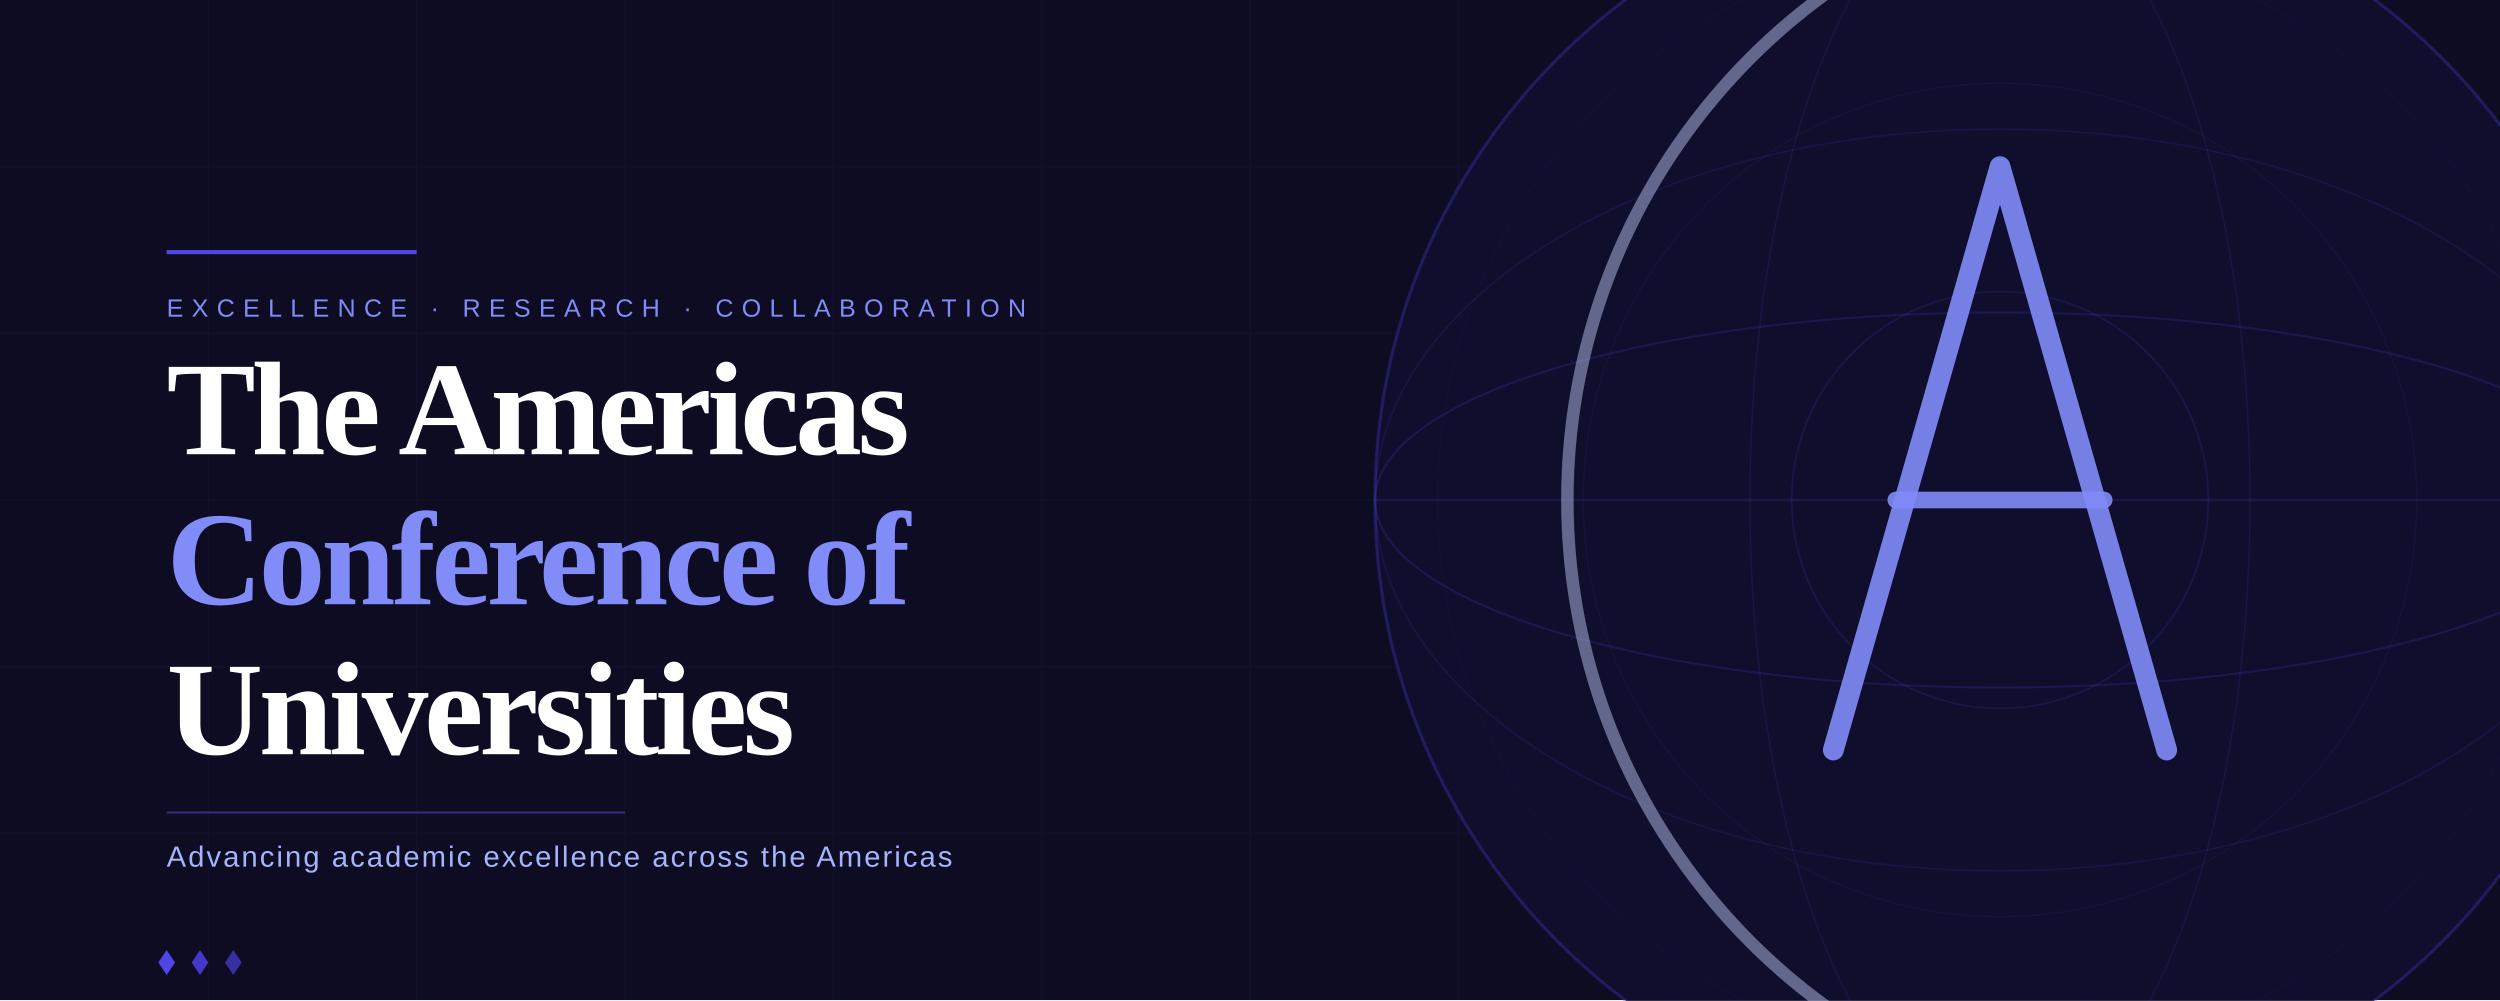
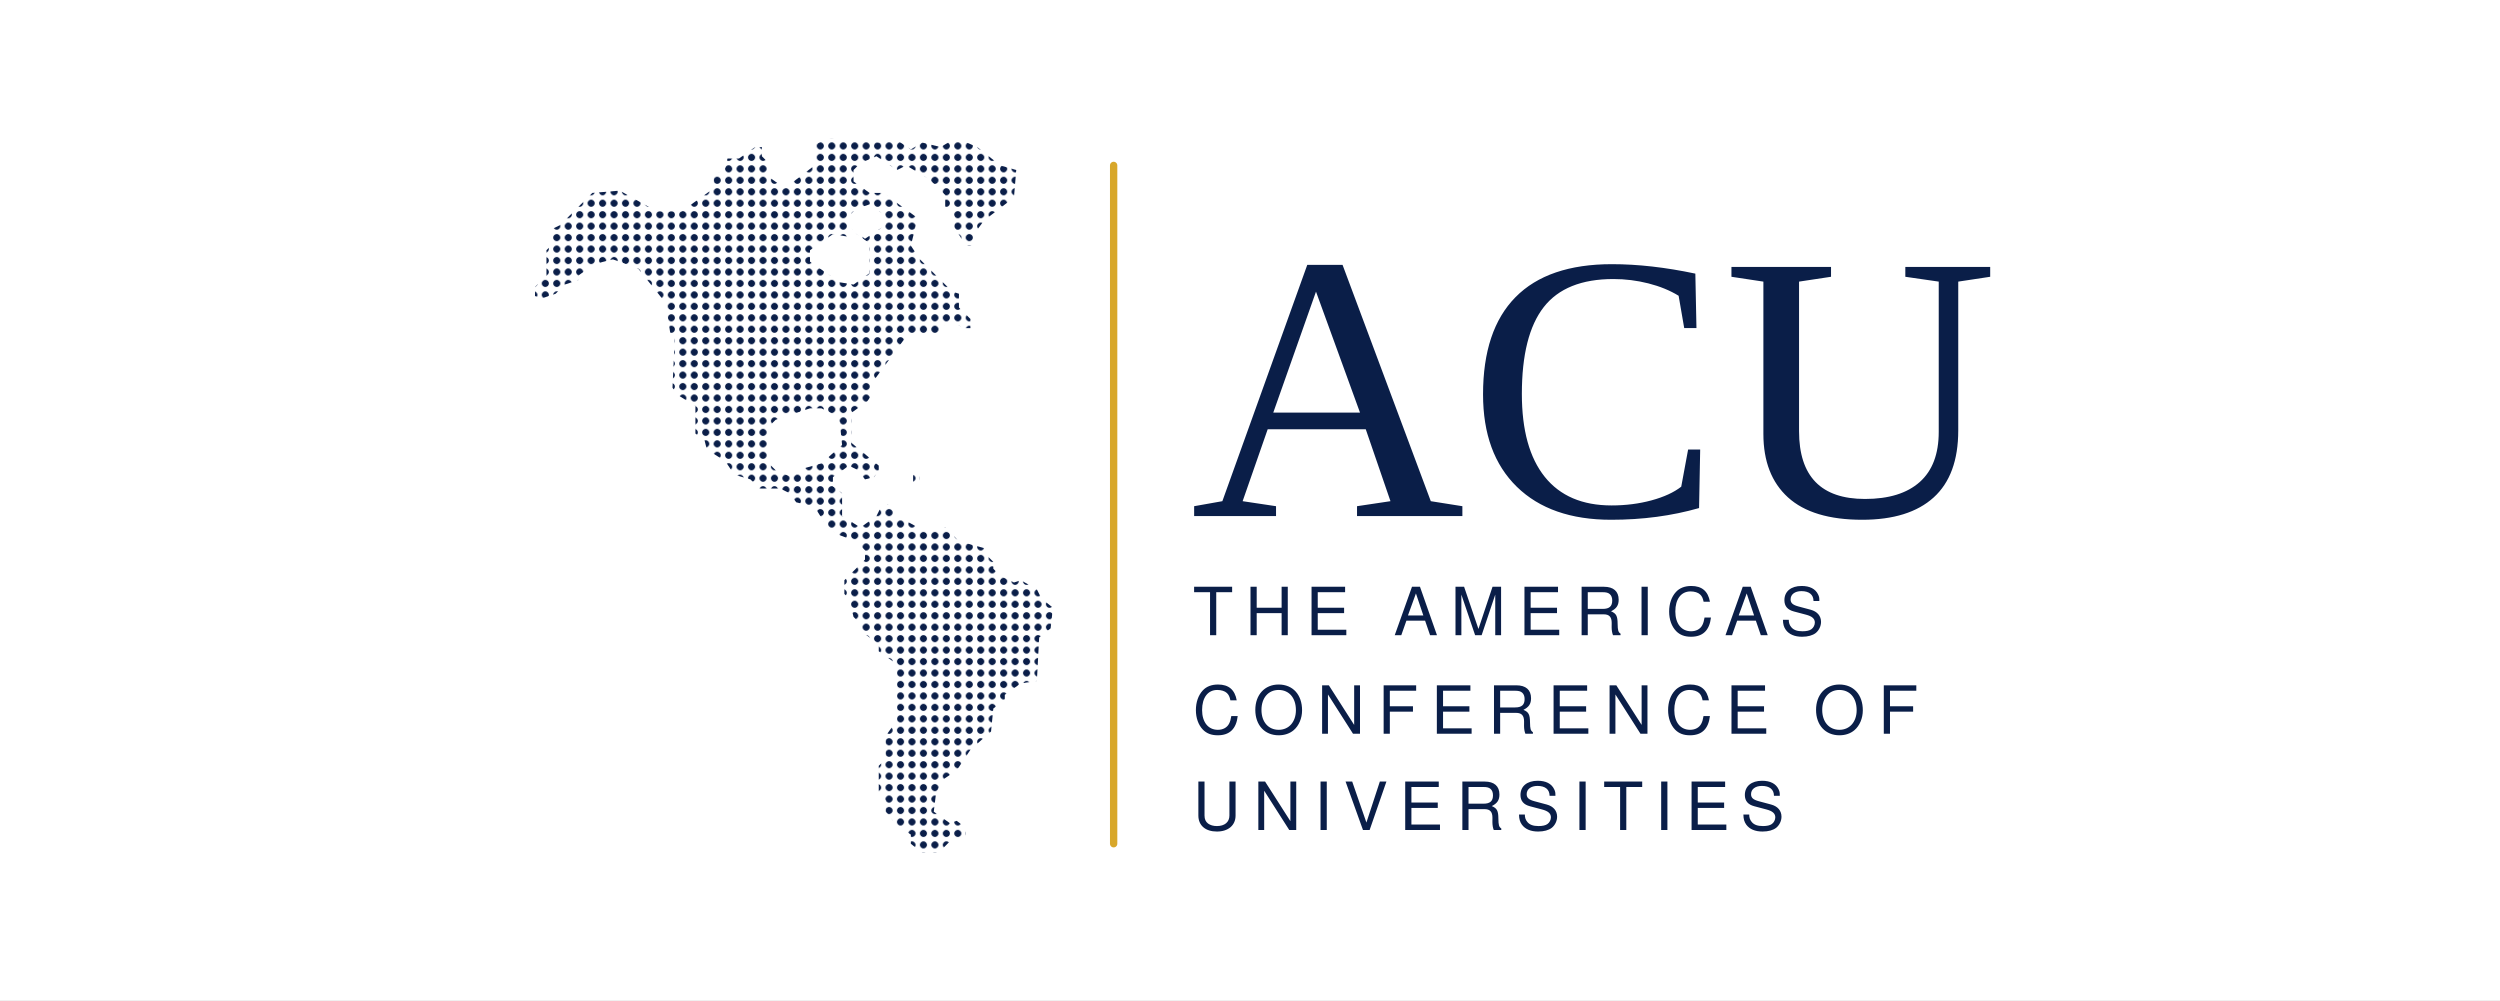
- <svg xmlns="http://www.w3.org/2000/svg" width="1200" height="480" viewBox="0 0 1200 480">
-   <path fill="#0d0c22" d="M0 0h1200v480H0z" />
-   <path fill="none" stroke="#6366f1" stroke-width=".5" d="M100 0v480M200 0v480M300 0v480M400 0v480M500 0v480M600 0v480M700 0v480M800 0v480M900 0v480M1000 0v480M1100 0v480M0 80h1200M0 160h1200M0 240h1200M0 320h1200M0 400h1200" opacity=".06" />
-   <circle cx="960" cy="240" r="300" fill="#0f0e2e" opacity=".85" />
-   <ellipse cx="960" cy="240" fill="none" stroke="#3730a3" stroke-width="1" opacity=".3" rx="300" ry="90" />
-   <ellipse cx="960" cy="240" fill="none" stroke="#3730a3" stroke-width=".8" opacity=".2" rx="300" ry="178" />
-   <path stroke="#3730a3" stroke-width="1" d="M660 240h600" opacity=".28" />
-   <ellipse cx="960" cy="240" fill="none" stroke="#3730a3" stroke-width=".7" opacity=".2" rx="120" ry="300" />
-   <circle cx="960" cy="240" r="100" fill="none" stroke="#4338ca" stroke-width=".8" opacity=".2" />
-   <circle cx="960" cy="240" r="200" fill="none" stroke="#3730a3" stroke-width=".6" opacity=".14" />
-   <circle cx="960" cy="240" r="270" fill="none" stroke="#312e81" stroke-width=".5" opacity=".1" />
-   <path stroke="#818cf8" stroke-linecap="round" stroke-width="10" d="m960 80-80 280m80-280 80 280" opacity=".9" />
-   <path stroke="#818cf8" stroke-linecap="round" stroke-width="8" d="M910 240h100" opacity=".9" />
-   <path fill="none" stroke="#c7d2fe" stroke-linecap="round" stroke-width="6" d="M1202-20a300 300 0 1 0 0 520" opacity=".45" />
-   <circle cx="960" cy="240" r="300" fill="none" stroke="#4338ca" stroke-width="1.5" opacity=".35" />
-   <path fill="#4f46e5" d="M80 120h120v2H80z" />
-   <text x="80" y="152" fill="#818cf8" font-family="'Helvetica Neue', Arial, sans-serif" font-size="12" letter-spacing="4">EXCELLENCE · RESEARCH ·
-         COLLABORATION</text>
-   <text x="80" y="218" fill="#fff" font-family="Georgia, 'Times New Roman', serif" font-size="64" font-weight="700" letter-spacing="-2">The Americas</text>
-   <text x="80" y="290" fill="#818cf8" font-family="Georgia, 'Times New Roman', serif" font-size="64" font-weight="700" letter-spacing="-2">Conference
-         of</text>
-   <text x="80" y="362" fill="#fff" font-family="Georgia, 'Times New Roman', serif" font-size="64" font-weight="700" letter-spacing="-2">Universities</text>
-   <path stroke="#312e81" stroke-width="1" d="M80 390h220" />
-   <text x="80" y="416" fill="#a5b4fc" font-family="'Helvetica Neue', Arial, sans-serif" font-size="14" letter-spacing="1">Advancing academic
-         excellence across the Americas</text>
-   <path fill="#4f46e5" d="m80 456 4 6-4 6-4-6Z" />
-   <path fill="#4338ca" d="m96 456 4 6-4 6-4-6Z" />
-   <path fill="#3730a3" d="m112 456 4 6-4 6-4-6Z" />
+ <svg xmlns="http://www.w3.org/2000/svg" width="1200" height="480" aria-label="ACU — The Americas Conference of Universities" viewBox="0 0 1200 480">
+   <defs>
+     <clipPath id="americas" clipPathUnits="userSpaceOnUse">
+       <path fill-rule="evenodd" d="M243 371v4h3v-4ZM103 248l-14 14-4 2v7l-2 2v11l-5 5v4l3 1 6-2 4-4 6-2v-2l7-5 8-2 11 4 12 15 2 13 2 2-1 22 2 3 8 5v12l4 3 1 4 8 5 4 6 7 2 4 4h9l4 2 3 4 8 2 5 8 5 4 8 3 4 4v4l-9 9v6l2 2 2 8 3 3v3l8 6v3l7 5 1 4v21l-5 7v10l-3 3v12l3 3v5l5 6 6 4v4l5 4h9v-2l3-3 7-2v-4l-4-3-3 1-7-5 1-8 3-6 6-4 6-9 9-8 1-10 5-4v-2l7-5 7-1 1-19 5-4 1-9-5-4-2-4-7-4-3 1-6-3-3-3v-3l-4-4v-2l-11-3-6-6-10 1-11-6-4-5-3 1-2 4-7 5-8-5v-10l-4-3v-4l7-5 4 2 3 4 4-1 2-3v-2l-12-10v-13l7-5 2-3v-5l14-19 4-2h10l3-4 4-2 5 3h3v-4l-5-5v-6l-3-1-14-14-4-6 3-12-15-11h-6l-7-5v-5l3-3 7-3 9 6 4-2 10 6 7 7v5l4 4v5l5 8h4l1-7 3-4 13-10 1-12-7-2-10-8-7-3h-4l-5 3-8-2-5 3-6-4-8 1-22-2-6 3v9l-13 10-7-5v-6l-3-3v-4h-3l-7 5h-5l-1 4-5 4v5l-14 10h-11l-16-9Zm104 96 4 4 1 10-9 8-7 2-6 4-7-3-3-3v-16l3-3 15-5h5Zm-9-71 10-7 6 1 3-2 7 5v13l-7 5-6-1-13-9Zm26-20 7 5v4l-9 6-7-5v-5l3-3Z" clip-rule="evenodd" />
+     </clipPath>
+     <pattern id="mapDots" width="5" height="5" patternUnits="userSpaceOnUse">
+       <circle cx="2.5" cy="2.5" r="1.55" fill="#0a1e48" />
+     </pattern>
+   </defs>
+   <path fill="#fff" d="M0 0h1200v480H0z" />
+   <g clip-path="url(#americas)" transform="matrix(1.1 0 0 1.1 171 -180.2)">
+     <path fill="url(#mapDots)" d="M65 215h250v335H65z" />
+   </g>
+   <path stroke="#d8a72a" stroke-linecap="round" stroke-width="3.52" d="M534.55 79.4V405" />
+   <g fill="#0a1e48">
+     <text x="364" y="389" font-family="GFS Didot, Didot, Times New Roman, Times, serif" font-size="166" font-weight="400" letter-spacing="1" transform="matrix(1.1 0 0 1.1 171 -180.2)">
+                 ACU
+             </text>
+     <g font-family="Nimbus Sans, Arial, Helvetica, sans-serif" font-size="29" font-weight="500" letter-spacing="5.5">
+       <text x="365" y="441" transform="matrix(1.1 0 0 1.1 171 -180.2)">THE AMERICAS</text>
+       <text x="365" y="484" transform="matrix(1.1 0 0 1.1 171 -180.2)">CONFERENCE OF</text>
+       <text x="365" y="526" transform="matrix(1.1 0 0 1.1 171 -180.2)">UNIVERSITIES</text>
+     </g>
+   </g>
</svg>
